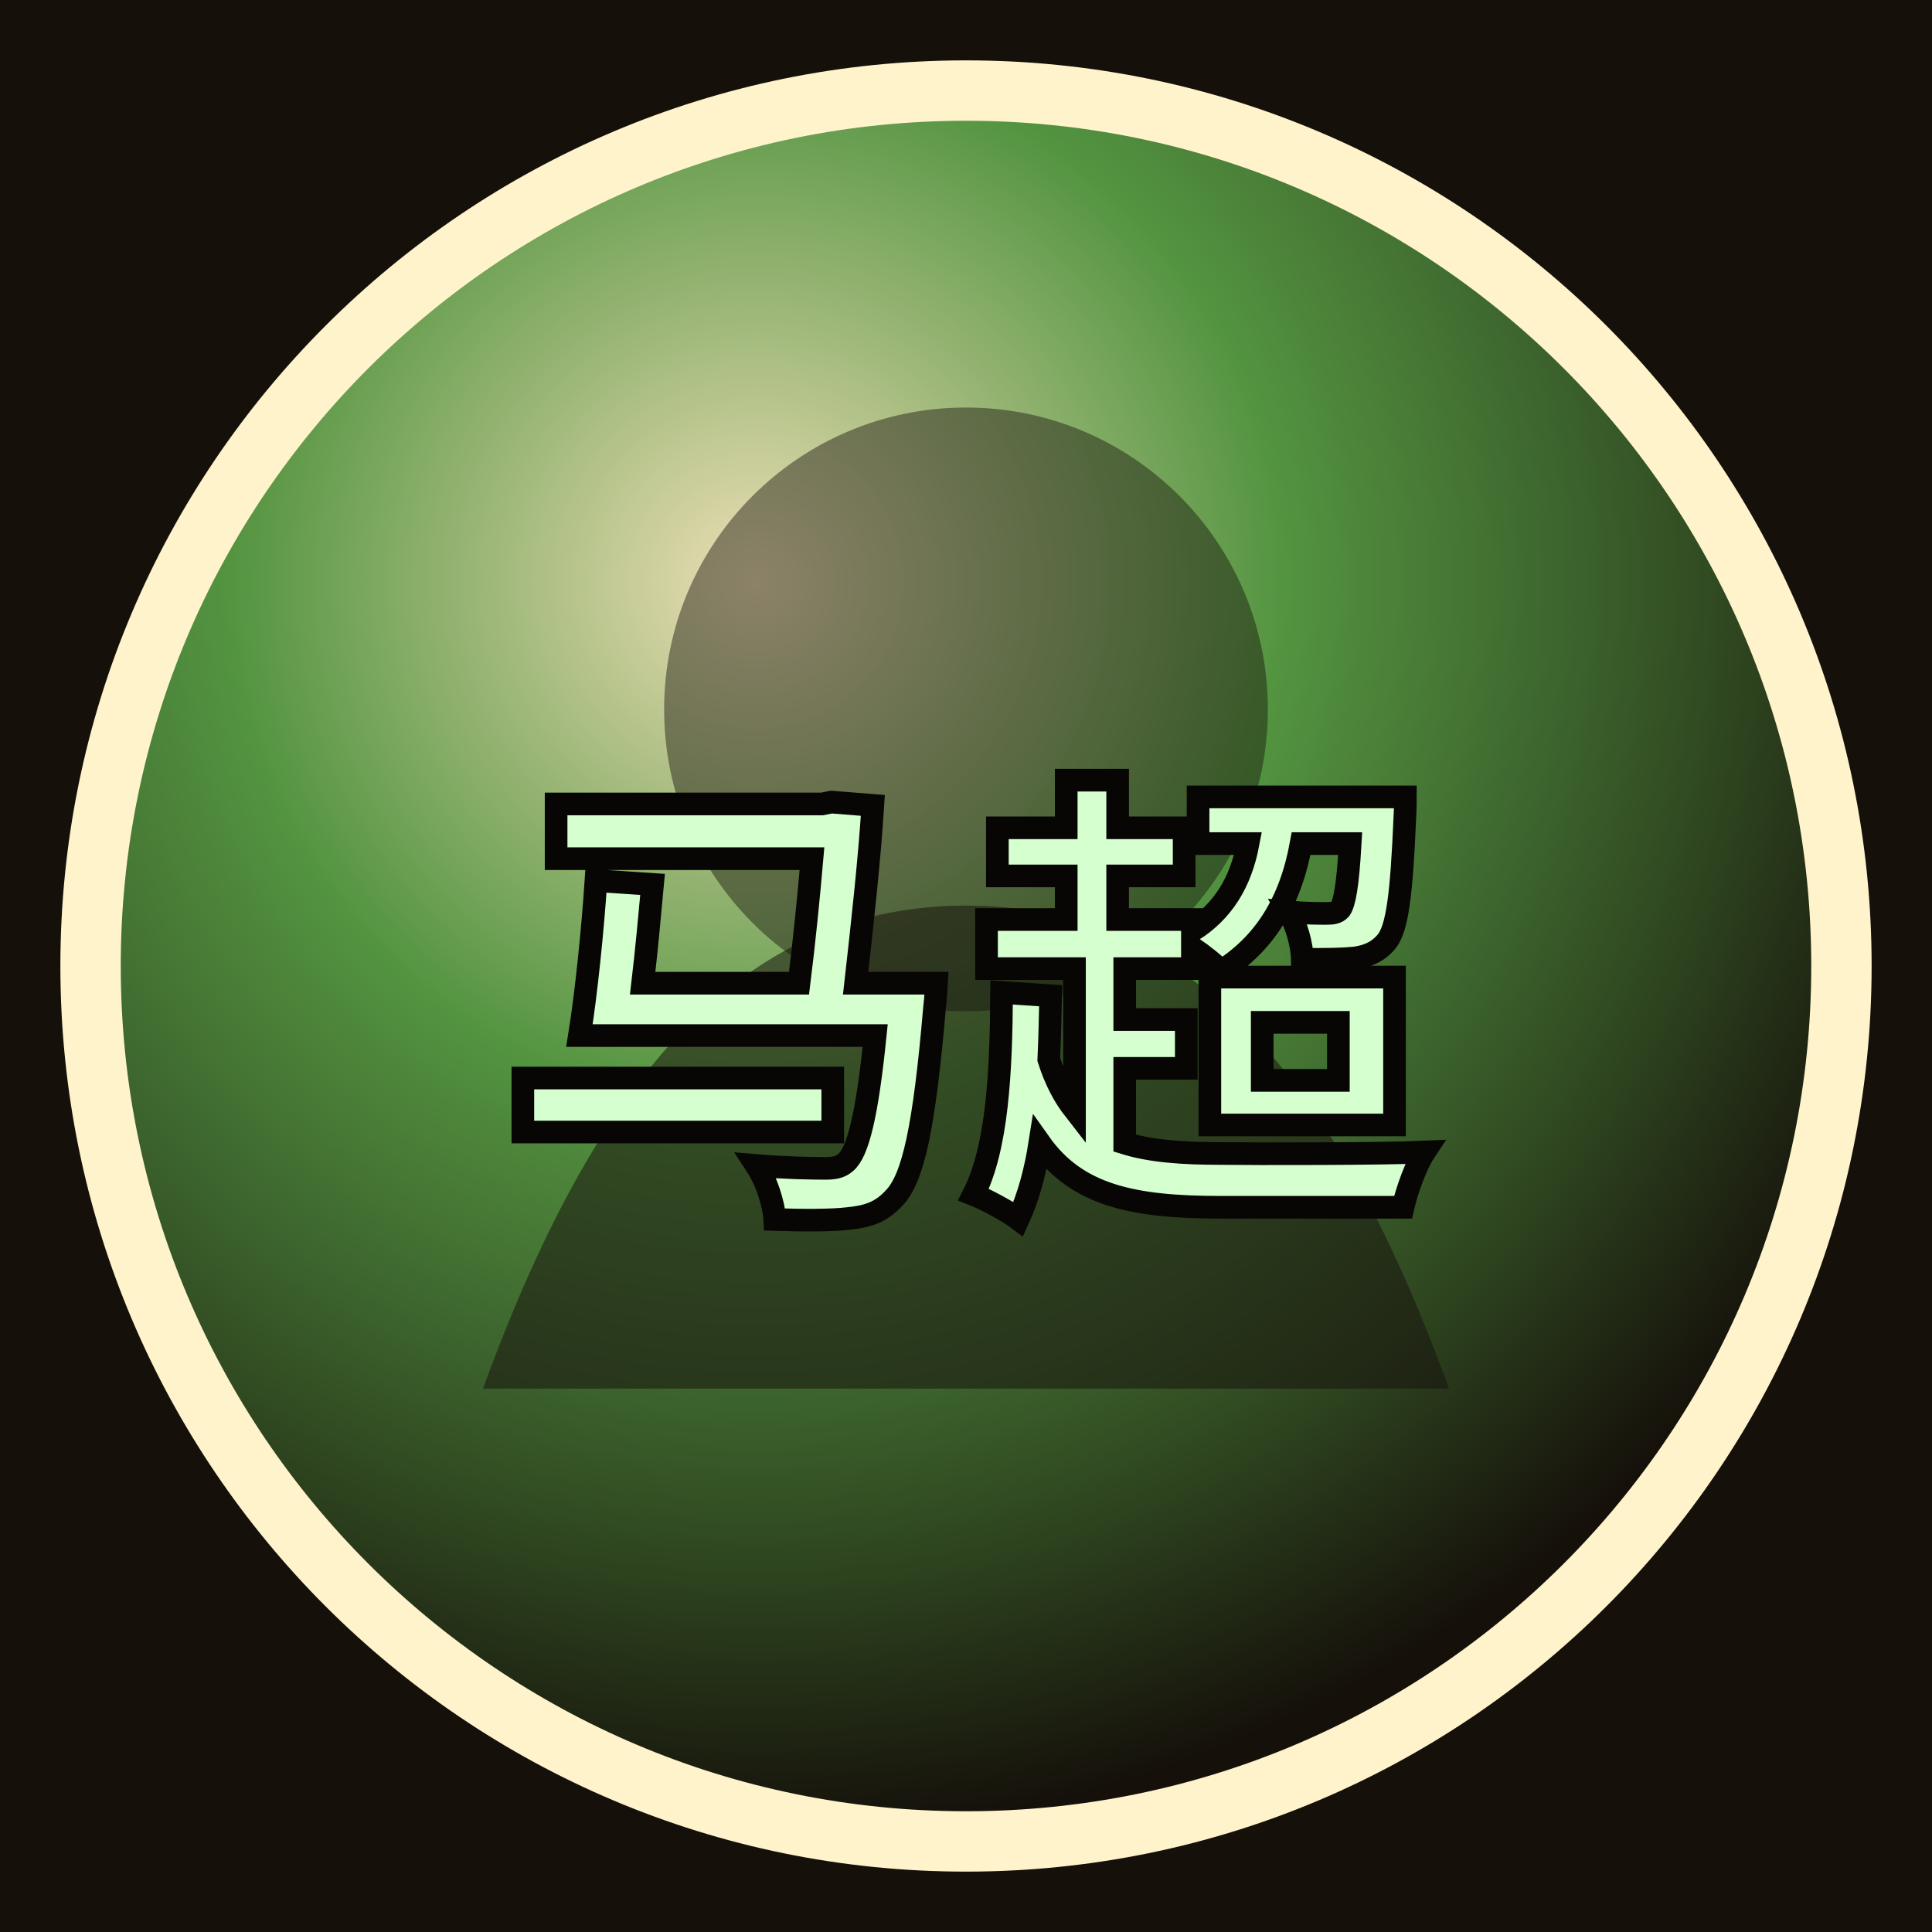
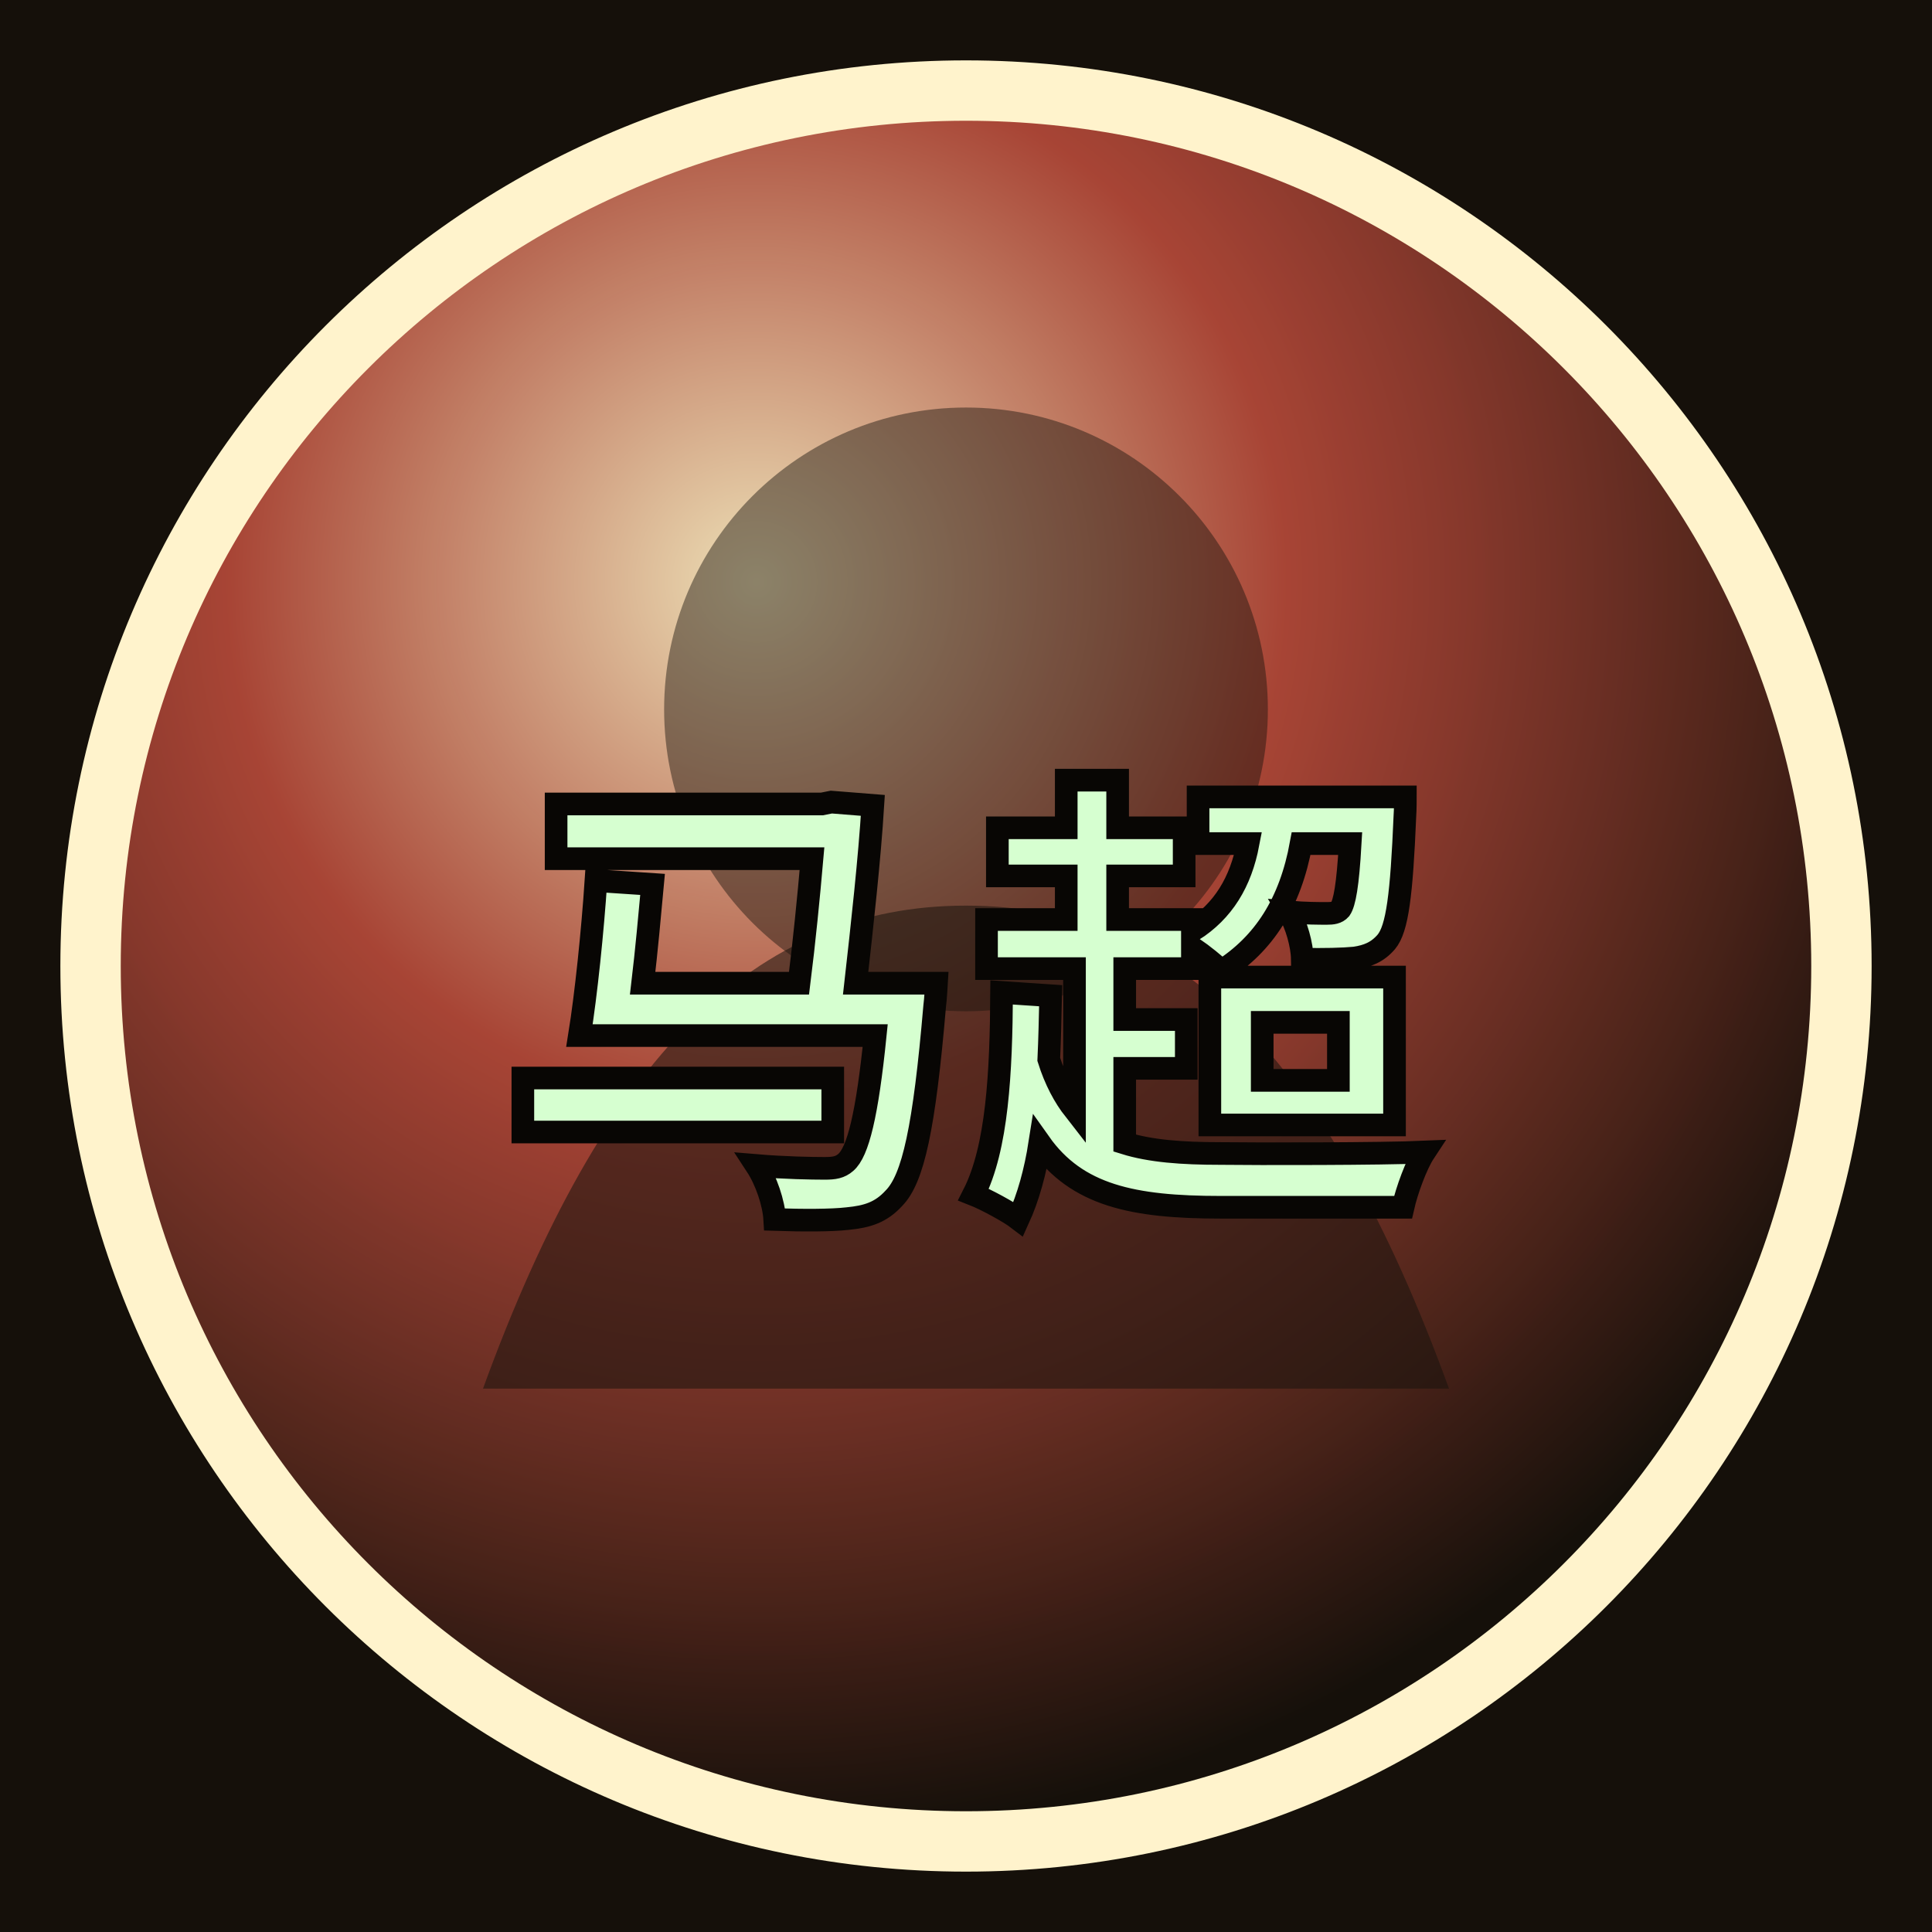
<svg xmlns="http://www.w3.org/2000/svg" viewBox="0 0 128 128" role="img" aria-label="马超">
  <defs>
    <radialGradient id="bg" cx="38%" cy="28%" r="72%">
      <stop offset="0" stop-color="#fff1c4" stop-opacity="0.92" />
-       <stop offset="0.42" stop-color="#5AA246" stop-opacity="0.9" />
+       <stop offset="0.42" stop-color="#B84A3A" stop-opacity="0.9" />
      <stop offset="1" stop-color="#15100a" />
    </radialGradient>
  </defs>
  <rect width="128" height="128" fill="#15100a" />
  <circle cx="64" cy="64" r="58" fill="url(#bg)" stroke="#fff3cc" stroke-width="4" />
  <path d="M32 92c8-22 18-32 32-32s24 10 32 32" fill="#17120c" opacity="0.55" />
  <circle cx="64" cy="47" r="20" fill="#17120c" opacity="0.45" />
  <text x="64" y="78" text-anchor="middle" font-family="Songti SC, STSong, serif" font-size="31" font-weight="900" fill="#d6ffd0" stroke="#080604" stroke-width="1.5">马超</text>
</svg>
